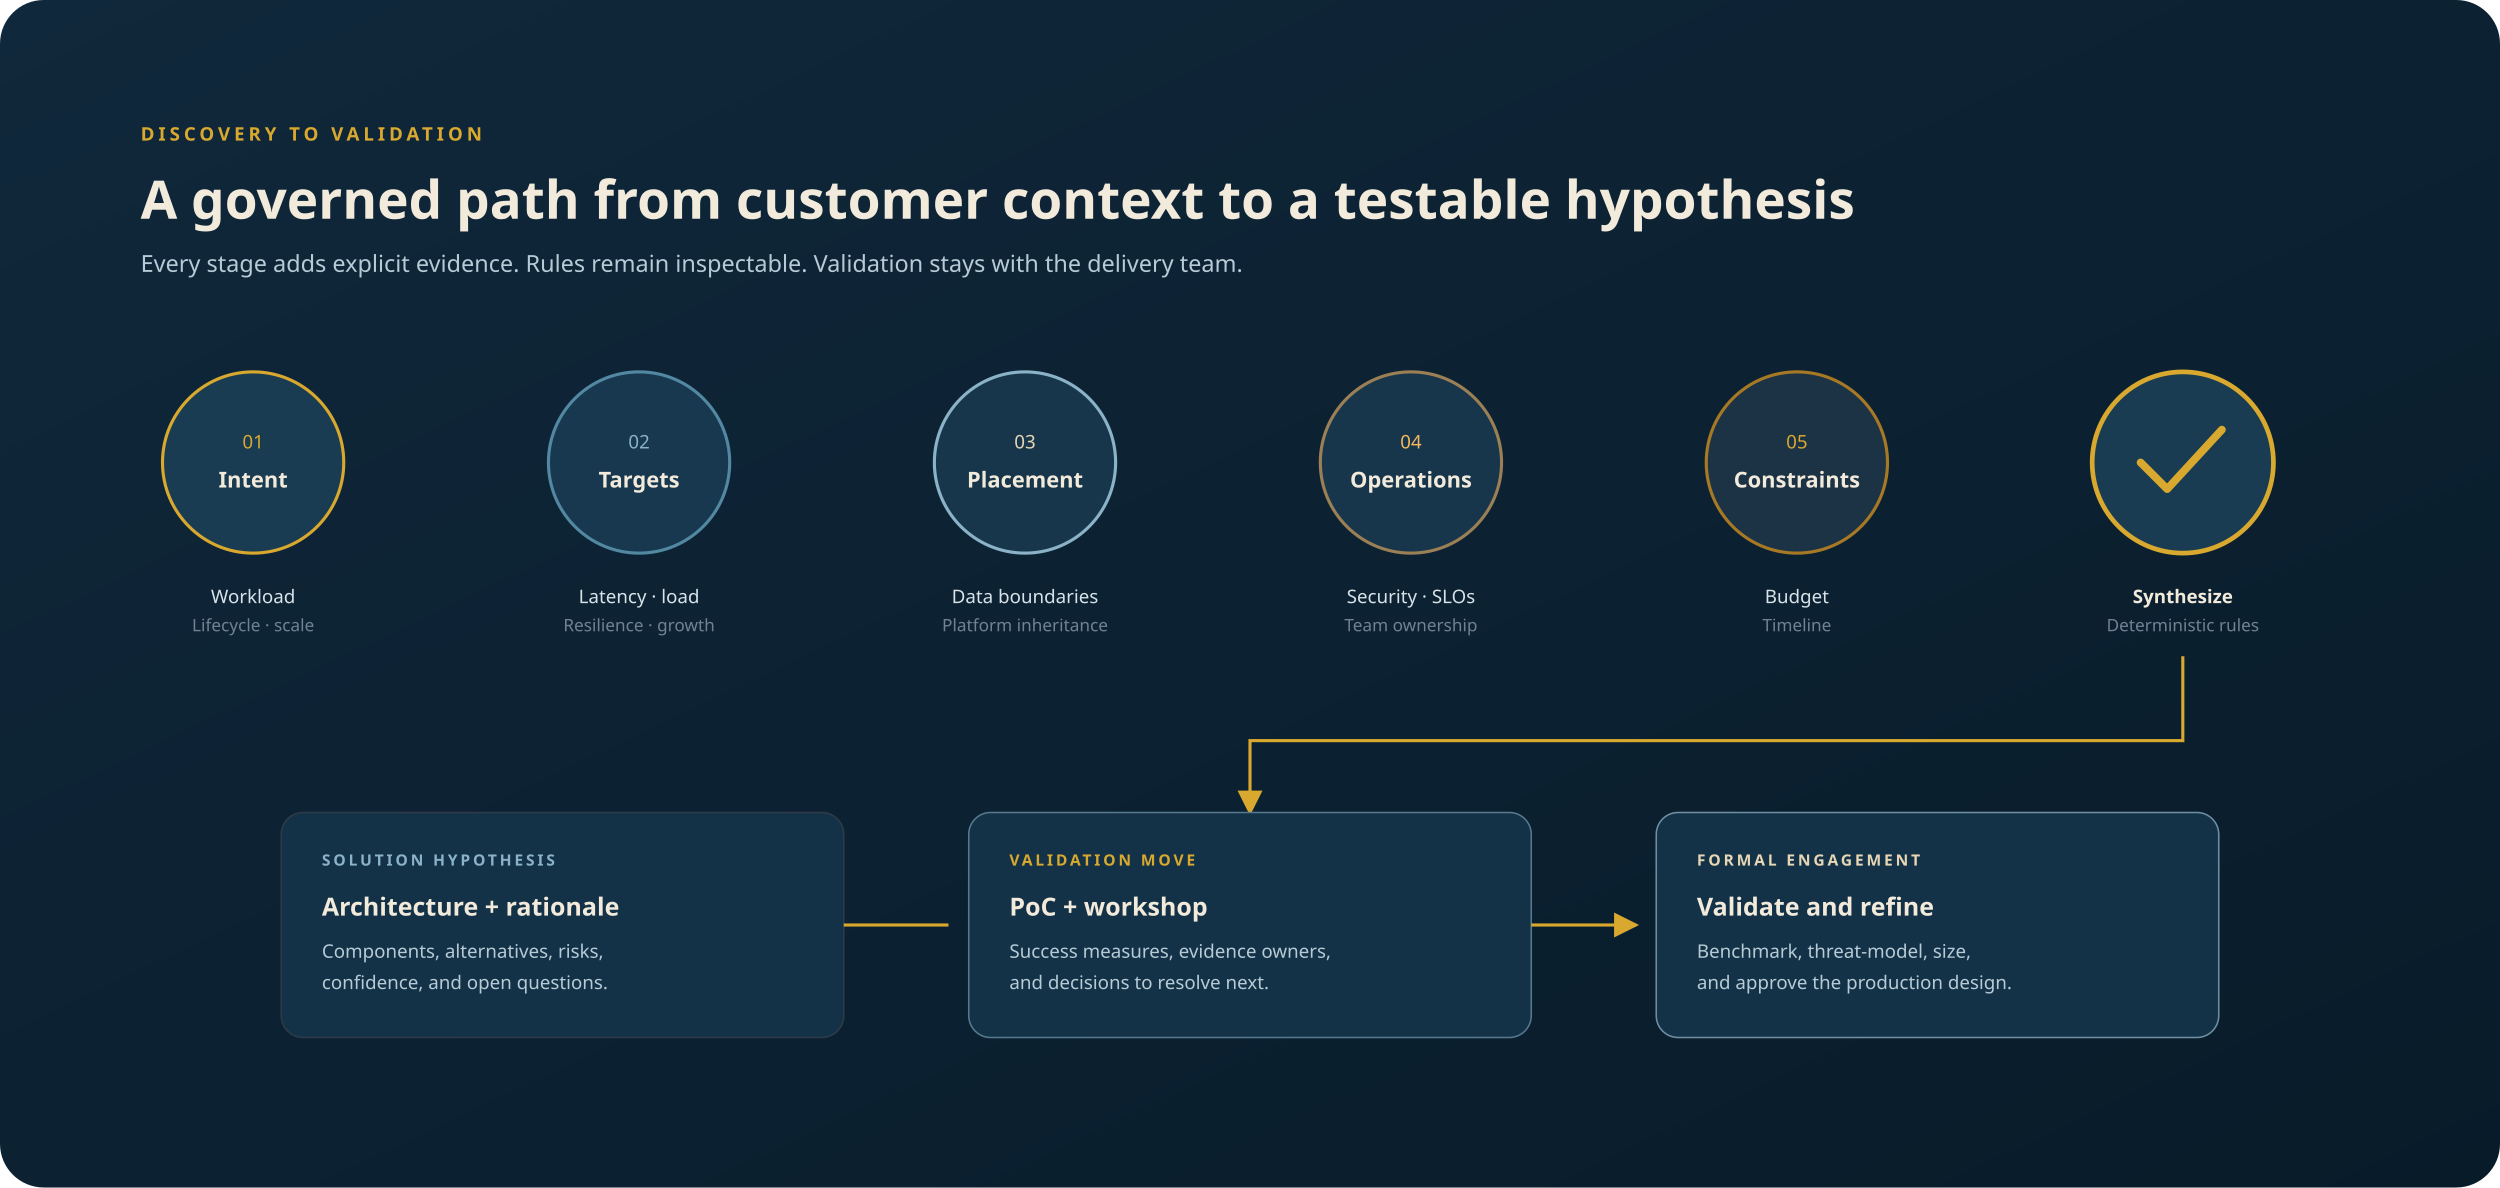
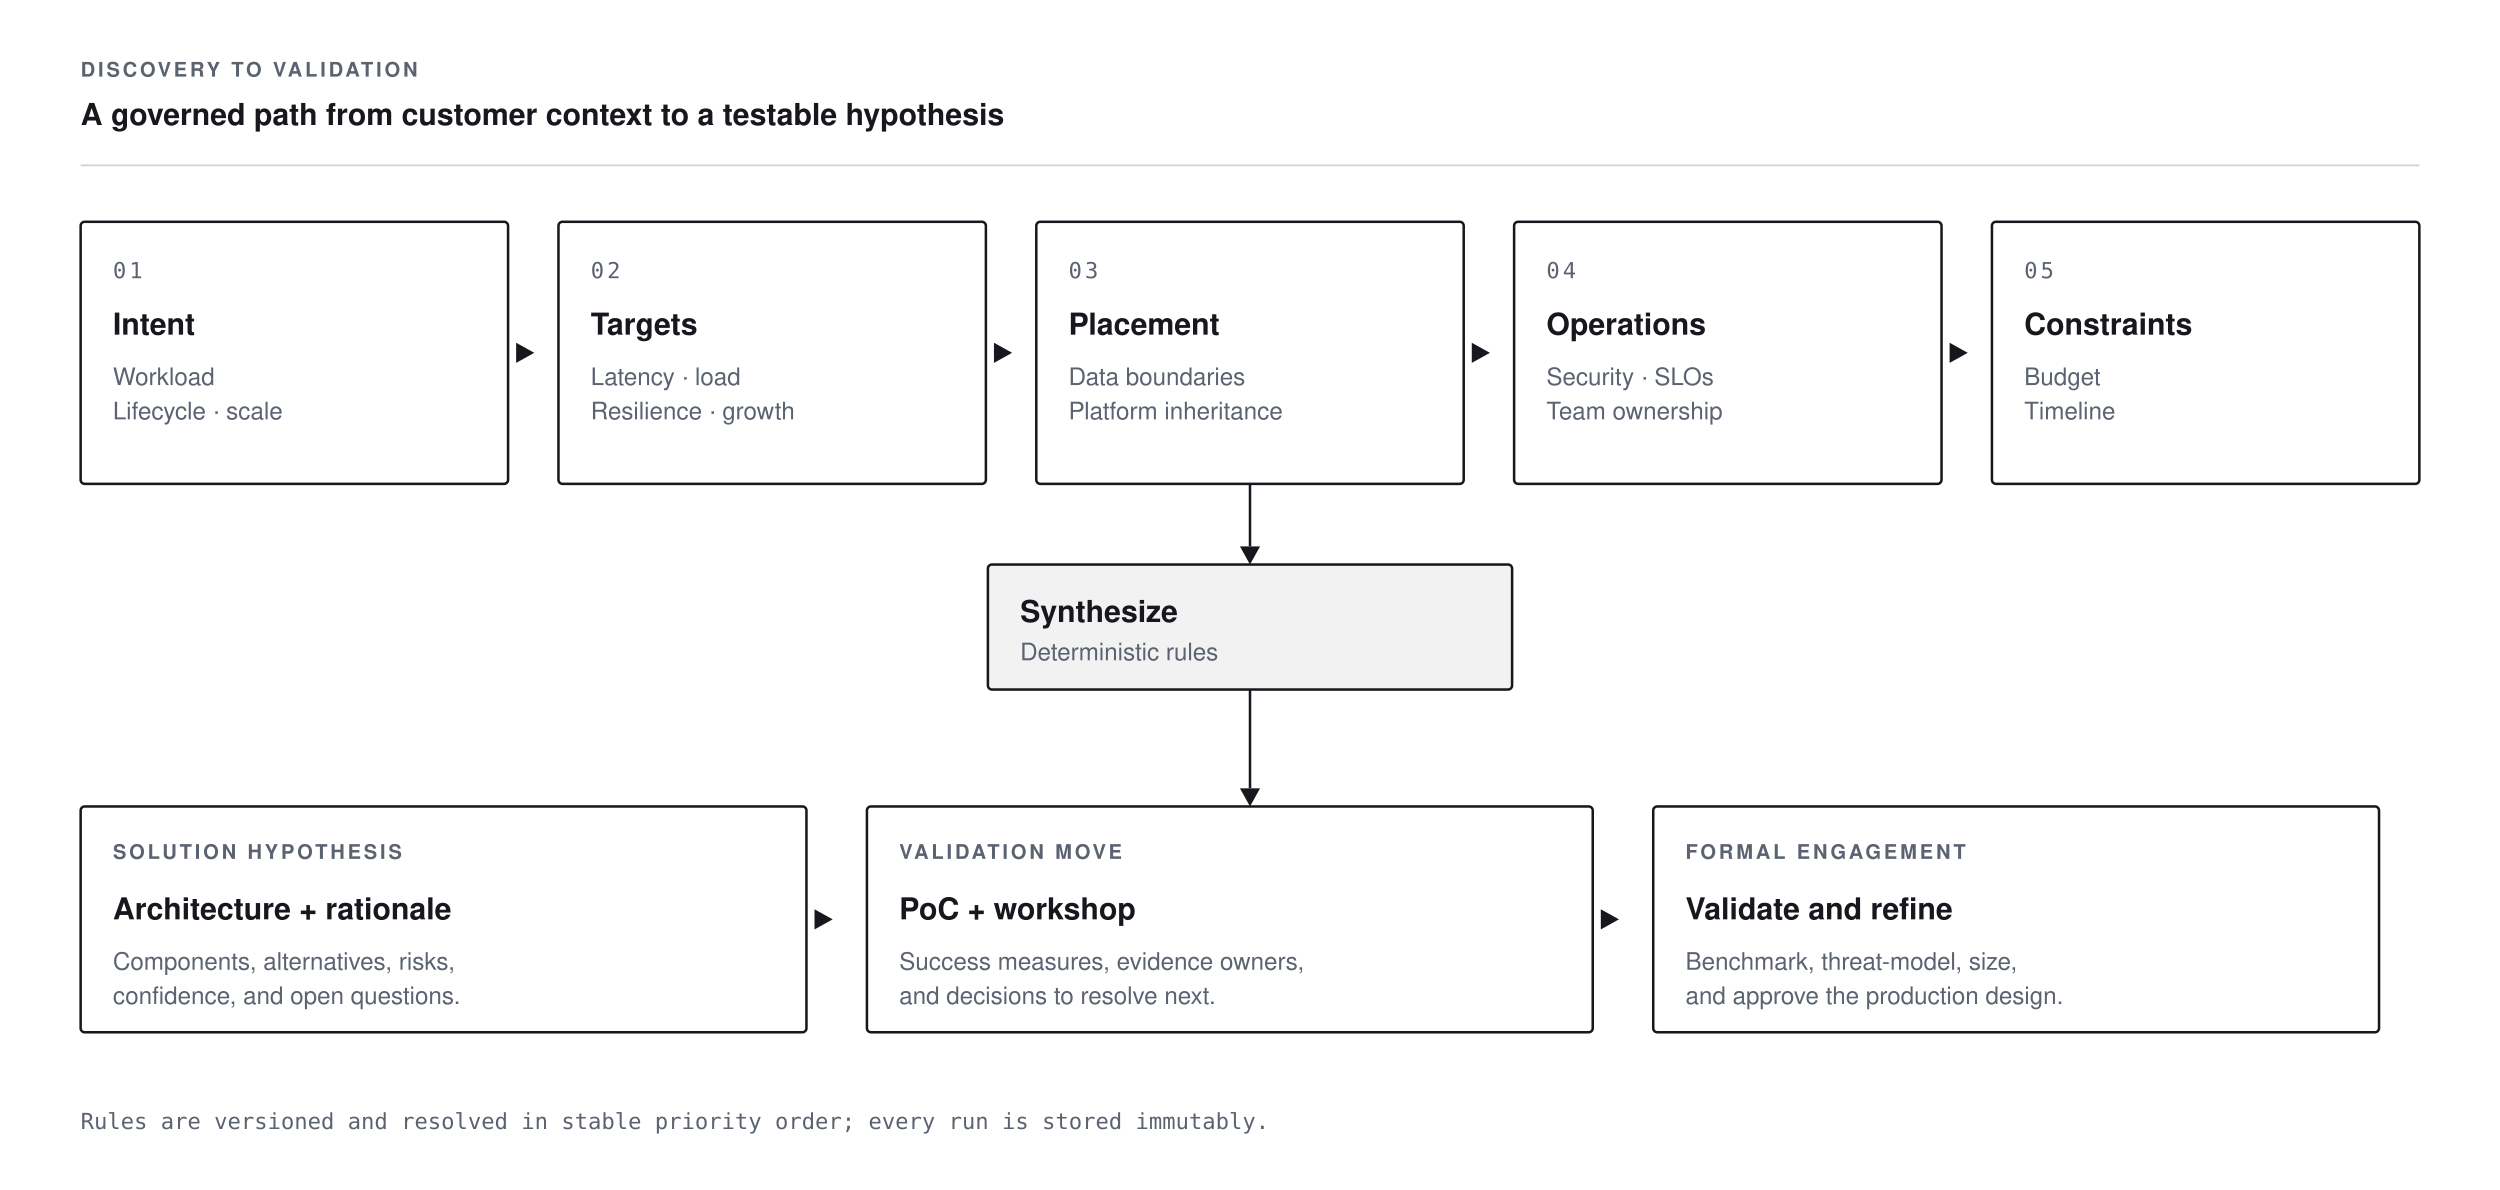
- <svg xmlns="http://www.w3.org/2000/svg" width="1600" height="760" viewBox="0 0 1600 760" role="img" aria-labelledby="title desc">
-   <defs>
-     <linearGradient id="background" x1="0" x2="1" y1="0" y2="1">
-       <stop stop-color="#10283b" />
-       <stop offset="1" stop-color="#081b29" />
-     </linearGradient>
-     <linearGradient id="flow" x1="0" x2="1">
-       <stop stop-color="#d8a92e" />
-       <stop offset=".55" stop-color="#8bb3c8" />
-       <stop offset="1" stop-color="#e8d7b5" />
-     </linearGradient>
-     <marker id="arrow" markerWidth="8" markerHeight="8" refX="7" refY="4" orient="auto">
-       <path d="M0 0l8 4-8 4z" fill="#d8a92e" />
-     </marker>
-   </defs>
-   <rect width="1600" height="760" rx="28" fill="url(#background)" />
-   <text x="90" y="90" fill="#d8a92e" font-family="Fira Sans, sans-serif" font-size="12" font-weight="700" letter-spacing="2.5">DISCOVERY TO VALIDATION</text>
-   <text x="90" y="140" fill="#f2eadb" font-family="Fira Sans, sans-serif" font-size="34" font-weight="700">A governed path from customer context to a testable hypothesis</text>
-   <text x="90" y="174" fill="#b7cbd6" font-family="Fira Sans, sans-serif" font-size="15">Every stage adds explicit evidence. Rules remain inspectable. Validation stays with the delivery team.</text>
-   <path d="M162 296H1395" fill="none" stroke="url(#flow)" stroke-width="3" />
-   <g font-family="Fira Sans, sans-serif">
-     <g transform="translate(90 236)">
-       <circle cx="72" cy="60" r="58" fill="#1a3c52" stroke="#d8a92e" stroke-width="2" />
-       <text x="72" y="51" fill="#d8a92e" font-size="12" text-anchor="middle">01</text>
-       <text x="72" y="76" fill="#f2eadb" font-size="14" font-weight="700" text-anchor="middle">Intent</text>
-       <text x="72" y="150" fill="#d7e3e8" font-size="12" text-anchor="middle">Workload</text>
-       <text x="72" y="168" fill="#718195" font-size="11" text-anchor="middle">Lifecycle · scale</text>
-     </g>
-     <g transform="translate(337 236)">
-       <circle cx="72" cy="60" r="58" fill="#17384f" stroke="#5288a2" stroke-width="2" />
-       <text x="72" y="51" fill="#8bb3c8" font-size="12" text-anchor="middle">02</text>
-       <text x="72" y="76" fill="#f2eadb" font-size="14" font-weight="700" text-anchor="middle">Targets</text>
-       <text x="72" y="150" fill="#d7e3e8" font-size="12" text-anchor="middle">Latency · load</text>
-       <text x="72" y="168" fill="#718195" font-size="11" text-anchor="middle">Resilience · growth</text>
-     </g>
-     <g transform="translate(584 236)">
-       <circle cx="72" cy="60" r="58" fill="#18364b" stroke="#8bb3c8" stroke-width="2" />
-       <text x="72" y="51" fill="#e8d7b5" font-size="12" text-anchor="middle">03</text>
-       <text x="72" y="76" fill="#f2eadb" font-size="14" font-weight="700" text-anchor="middle">Placement</text>
-       <text x="72" y="150" fill="#d7e3e8" font-size="12" text-anchor="middle">Data boundaries</text>
-       <text x="72" y="168" fill="#718195" font-size="11" text-anchor="middle">Platform inheritance</text>
-     </g>
-     <g transform="translate(831 236)">
-       <circle cx="72" cy="60" r="58" fill="#18364b" stroke="#9b7f55" stroke-width="2" />
-       <text x="72" y="51" fill="#f5b85c" font-size="12" text-anchor="middle">04</text>
-       <text x="72" y="76" fill="#f2eadb" font-size="14" font-weight="700" text-anchor="middle">Operations</text>
-       <text x="72" y="150" fill="#d7e3e8" font-size="12" text-anchor="middle">Security · SLOs</text>
-       <text x="72" y="168" fill="#718195" font-size="11" text-anchor="middle">Team ownership</text>
-     </g>
-     <g transform="translate(1078 236)">
-       <circle cx="72" cy="60" r="58" fill="#1b3345" stroke="#a87924" stroke-width="2" />
-       <text x="72" y="51" fill="#d8a92e" font-size="12" text-anchor="middle">05</text>
-       <text x="72" y="76" fill="#f2eadb" font-size="14" font-weight="700" text-anchor="middle">Constraints</text>
-       <text x="72" y="150" fill="#d7e3e8" font-size="12" text-anchor="middle">Budget</text>
-       <text x="72" y="168" fill="#718195" font-size="11" text-anchor="middle">Timeline</text>
-     </g>
-     <g transform="translate(1325 236)">
-       <circle cx="72" cy="60" r="58" fill="#1a3c52" stroke="#d8a92e" stroke-width="3" />
-       <path d="M45 60l17 17 35-38" fill="none" stroke="#d8a92e" stroke-linecap="round" stroke-linejoin="round" stroke-width="5" />
-       <text x="72" y="150" fill="#f2eadb" font-size="12" font-weight="700" text-anchor="middle">Synthesize</text>
-       <text x="72" y="168" fill="#718195" font-size="11" text-anchor="middle">Deterministic rules</text>
-     </g>
-   </g>
-   <path d="M1397 420v54H800v46" fill="none" stroke="#d8a92e" stroke-width="2" marker-end="url(#arrow)" />
-   <g transform="translate(180 520)" font-family="Fira Sans, sans-serif">
-     <rect width="360" height="144" rx="14" fill="#143247" stroke="#2e3a48" />
-     <text x="26" y="34" fill="#8bb3c8" font-size="10" font-weight="700" letter-spacing="1.8">SOLUTION HYPOTHESIS</text>
-     <text x="26" y="66" fill="#f2eadb" font-size="16" font-weight="700">Architecture + rationale</text>
-     <text x="26" y="93" fill="#b7cbd6" font-size="12">Components, alternatives, risks,</text>
-     <text x="26" y="113" fill="#b7cbd6" font-size="12">confidence, and open questions.</text>
-     <rect x="440" width="360" height="144" rx="14" fill="#143247" stroke="#55798d" />
-     <text x="466" y="34" fill="#d8a92e" font-size="10" font-weight="700" letter-spacing="1.8">VALIDATION MOVE</text>
-     <text x="466" y="66" fill="#f2eadb" font-size="16" font-weight="700">PoC + workshop</text>
-     <text x="466" y="93" fill="#b7cbd6" font-size="12">Success measures, evidence owners,</text>
-     <text x="466" y="113" fill="#b7cbd6" font-size="12">and decisions to resolve next.</text>
-     <rect x="880" width="360" height="144" rx="14" fill="#143247" stroke="#6e8fa1" />
-     <text x="906" y="34" fill="#e8d7b5" font-size="10" font-weight="700" letter-spacing="1.8">FORMAL ENGAGEMENT</text>
-     <text x="906" y="66" fill="#f2eadb" font-size="16" font-weight="700">Validate and refine</text>
-     <text x="906" y="93" fill="#b7cbd6" font-size="12">Benchmark, threat-model, size,</text>
-     <text x="906" y="113" fill="#b7cbd6" font-size="12">and approve the production design.</text>
-     <path d="M360 72h67M800 72h67" stroke="#d8a92e" stroke-width="2" marker-end="url(#arrow)" />
-   </g>
+ <svg xmlns="http://www.w3.org/2000/svg" viewBox="0 0 1240 590" width="1240" height="590" role="img" aria-label="Discovery to validation: five requirement stages feed deterministic rule synthesis, producing a solution hypothesis, a validation move, and a formal engagement path">
+   <style>
+   text { font-family: 'Helvetica Neue',Helvetica,Arial,sans-serif; }
+   .node   { fill: none; stroke: #16181d; stroke-width: 1.25; }
+   .accent { fill: #f2f2f3; stroke: #16181d; stroke-width: 1.25; }
+   .store  { fill: none; stroke: #16181d; stroke-width: 1.25; stroke-dasharray: 3 3; }
+   .title  { font-size: 15px; font-weight: 600; fill: #16181d; }
+   .sub    { font-size: 12px; fill: #5b6270; }
+   .kick   { font-size: 10px; font-weight: 600; letter-spacing: .14em; fill: #5b6270; }
+   .note   { font-family: ui-monospace,SFMono-Regular,Menlo,Consolas,monospace; font-size: 11px; fill: #5b6270; }
+   .edge   { fill: none; stroke: #16181d; stroke-width: 1.25; }
+   .edge-o { fill: none; stroke: #5b6270; stroke-width: 1.25; stroke-dasharray: 4 4; }
+   .rule   { stroke: #16181d; stroke-width: 1; opacity: .18; }
+   .head   { fill: #16181d; }
+   .head-o { fill: #5b6270; }
+   @media (prefers-color-scheme: dark) {
+     .node, .store { stroke: #e6e8eb; }
+     .accent { fill: #1b2027; stroke: #e6e8eb; }
+     .title { fill: #e6e8eb; }
+     .sub, .kick, .note { fill: #a3abb6; }
+     .edge { stroke: #e6e8eb; }
+     .edge-o { stroke: #a3abb6; }
+     .rule { stroke: #e6e8eb; }
+     .head { fill: #e6e8eb; }
+     .head-o { fill: #a3abb6; }
+   }
+ </style>
+   <text class="kick" x="40" y="38">DISCOVERY TO VALIDATION</text>
+   <text class="title" x="40" y="62">A governed path from customer context to a testable hypothesis</text>
+   <line class="rule" x1="40" y1="82" x2="1200" y2="82" />
+   <rect class="node" x="40" y="110" width="212" height="130" rx="2" />
+   <text class="note" x="56" y="138" letter-spacing="1.5">01</text>
+   <text class="title" x="56" y="166">Intent</text>
+   <text class="sub" x="56" y="191">Workload</text>
+   <text class="sub" x="56" y="208">Lifecycle · scale</text>
+   <rect class="node" x="277" y="110" width="212" height="130" rx="2" />
+   <text class="note" x="293" y="138" letter-spacing="1.5">02</text>
+   <text class="title" x="293" y="166">Targets</text>
+   <text class="sub" x="293" y="191">Latency · load</text>
+   <text class="sub" x="293" y="208">Resilience · growth</text>
+   <polygon class="head" points="256,170.0 265,175.0 256,180.0" />
+   <rect class="node" x="514" y="110" width="212" height="130" rx="2" />
+   <text class="note" x="530" y="138" letter-spacing="1.5">03</text>
+   <text class="title" x="530" y="166">Placement</text>
+   <text class="sub" x="530" y="191">Data boundaries</text>
+   <text class="sub" x="530" y="208">Platform inheritance</text>
+   <polygon class="head" points="493,170.0 502,175.0 493,180.0" />
+   <rect class="node" x="751" y="110" width="212" height="130" rx="2" />
+   <text class="note" x="767" y="138" letter-spacing="1.5">04</text>
+   <text class="title" x="767" y="166">Operations</text>
+   <text class="sub" x="767" y="191">Security · SLOs</text>
+   <text class="sub" x="767" y="208">Team ownership</text>
+   <polygon class="head" points="730,170.0 739,175.0 730,180.0" />
+   <rect class="node" x="988" y="110" width="212" height="130" rx="2" />
+   <text class="note" x="1004" y="138" letter-spacing="1.5">05</text>
+   <text class="title" x="1004" y="166">Constraints</text>
+   <text class="sub" x="1004" y="191">Budget</text>
+   <text class="sub" x="1004" y="208">Timeline</text>
+   <polygon class="head" points="967,170.0 976,175.0 967,180.0" />
+   <rect class="accent" x="490" y="280" width="260" height="62" rx="2" />
+   <text class="title" x="506" y="308.5">Synthesize</text>
+   <text class="sub" x="506" y="327.5">Deterministic rules</text>
+   <line class="edge" x1="620" y1="240" x2="620" y2="271" />
+   <polygon class="head" points="615,271 620,280 625,271" />
+   <rect class="node" x="40" y="400" width="360" height="112" rx="2" />
+   <text class="note" x="56" y="428" letter-spacing="1.5" />
+   <text class="title" x="56" y="456">Architecture + rationale</text>
+   <text class="sub" x="56" y="481">Components, alternatives, risks,</text>
+   <text class="sub" x="56" y="498">confidence, and open questions.</text>
+   <text class="kick" x="56" y="426">SOLUTION HYPOTHESIS</text>
+   <rect class="node" x="430" y="400" width="360" height="112" rx="2" />
+   <text class="note" x="446" y="428" letter-spacing="1.5" />
+   <text class="title" x="446" y="456">PoC + workshop</text>
+   <text class="sub" x="446" y="481">Success measures, evidence owners,</text>
+   <text class="sub" x="446" y="498">and decisions to resolve next.</text>
+   <text class="kick" x="446" y="426">VALIDATION MOVE</text>
+   <polygon class="head" points="404,451 413,456 404,461" />
+   <rect class="node" x="820" y="400" width="360" height="112" rx="2" />
+   <text class="note" x="836" y="428" letter-spacing="1.5" />
+   <text class="title" x="836" y="456">Validate and refine</text>
+   <text class="sub" x="836" y="481">Benchmark, threat-model, size,</text>
+   <text class="sub" x="836" y="498">and approve the production design.</text>
+   <text class="kick" x="836" y="426">FORMAL ENGAGEMENT</text>
+   <polygon class="head" points="794,451 803,456 794,461" />
+   <line class="edge" x1="620" y1="342" x2="620" y2="391" />
+   <polygon class="head" points="615,391 620,400 625,391" />
+   <text class="note" x="40" y="560" text-anchor="start">Rules are versioned and resolved in stable priority order; every run is stored immutably.</text>
</svg>
